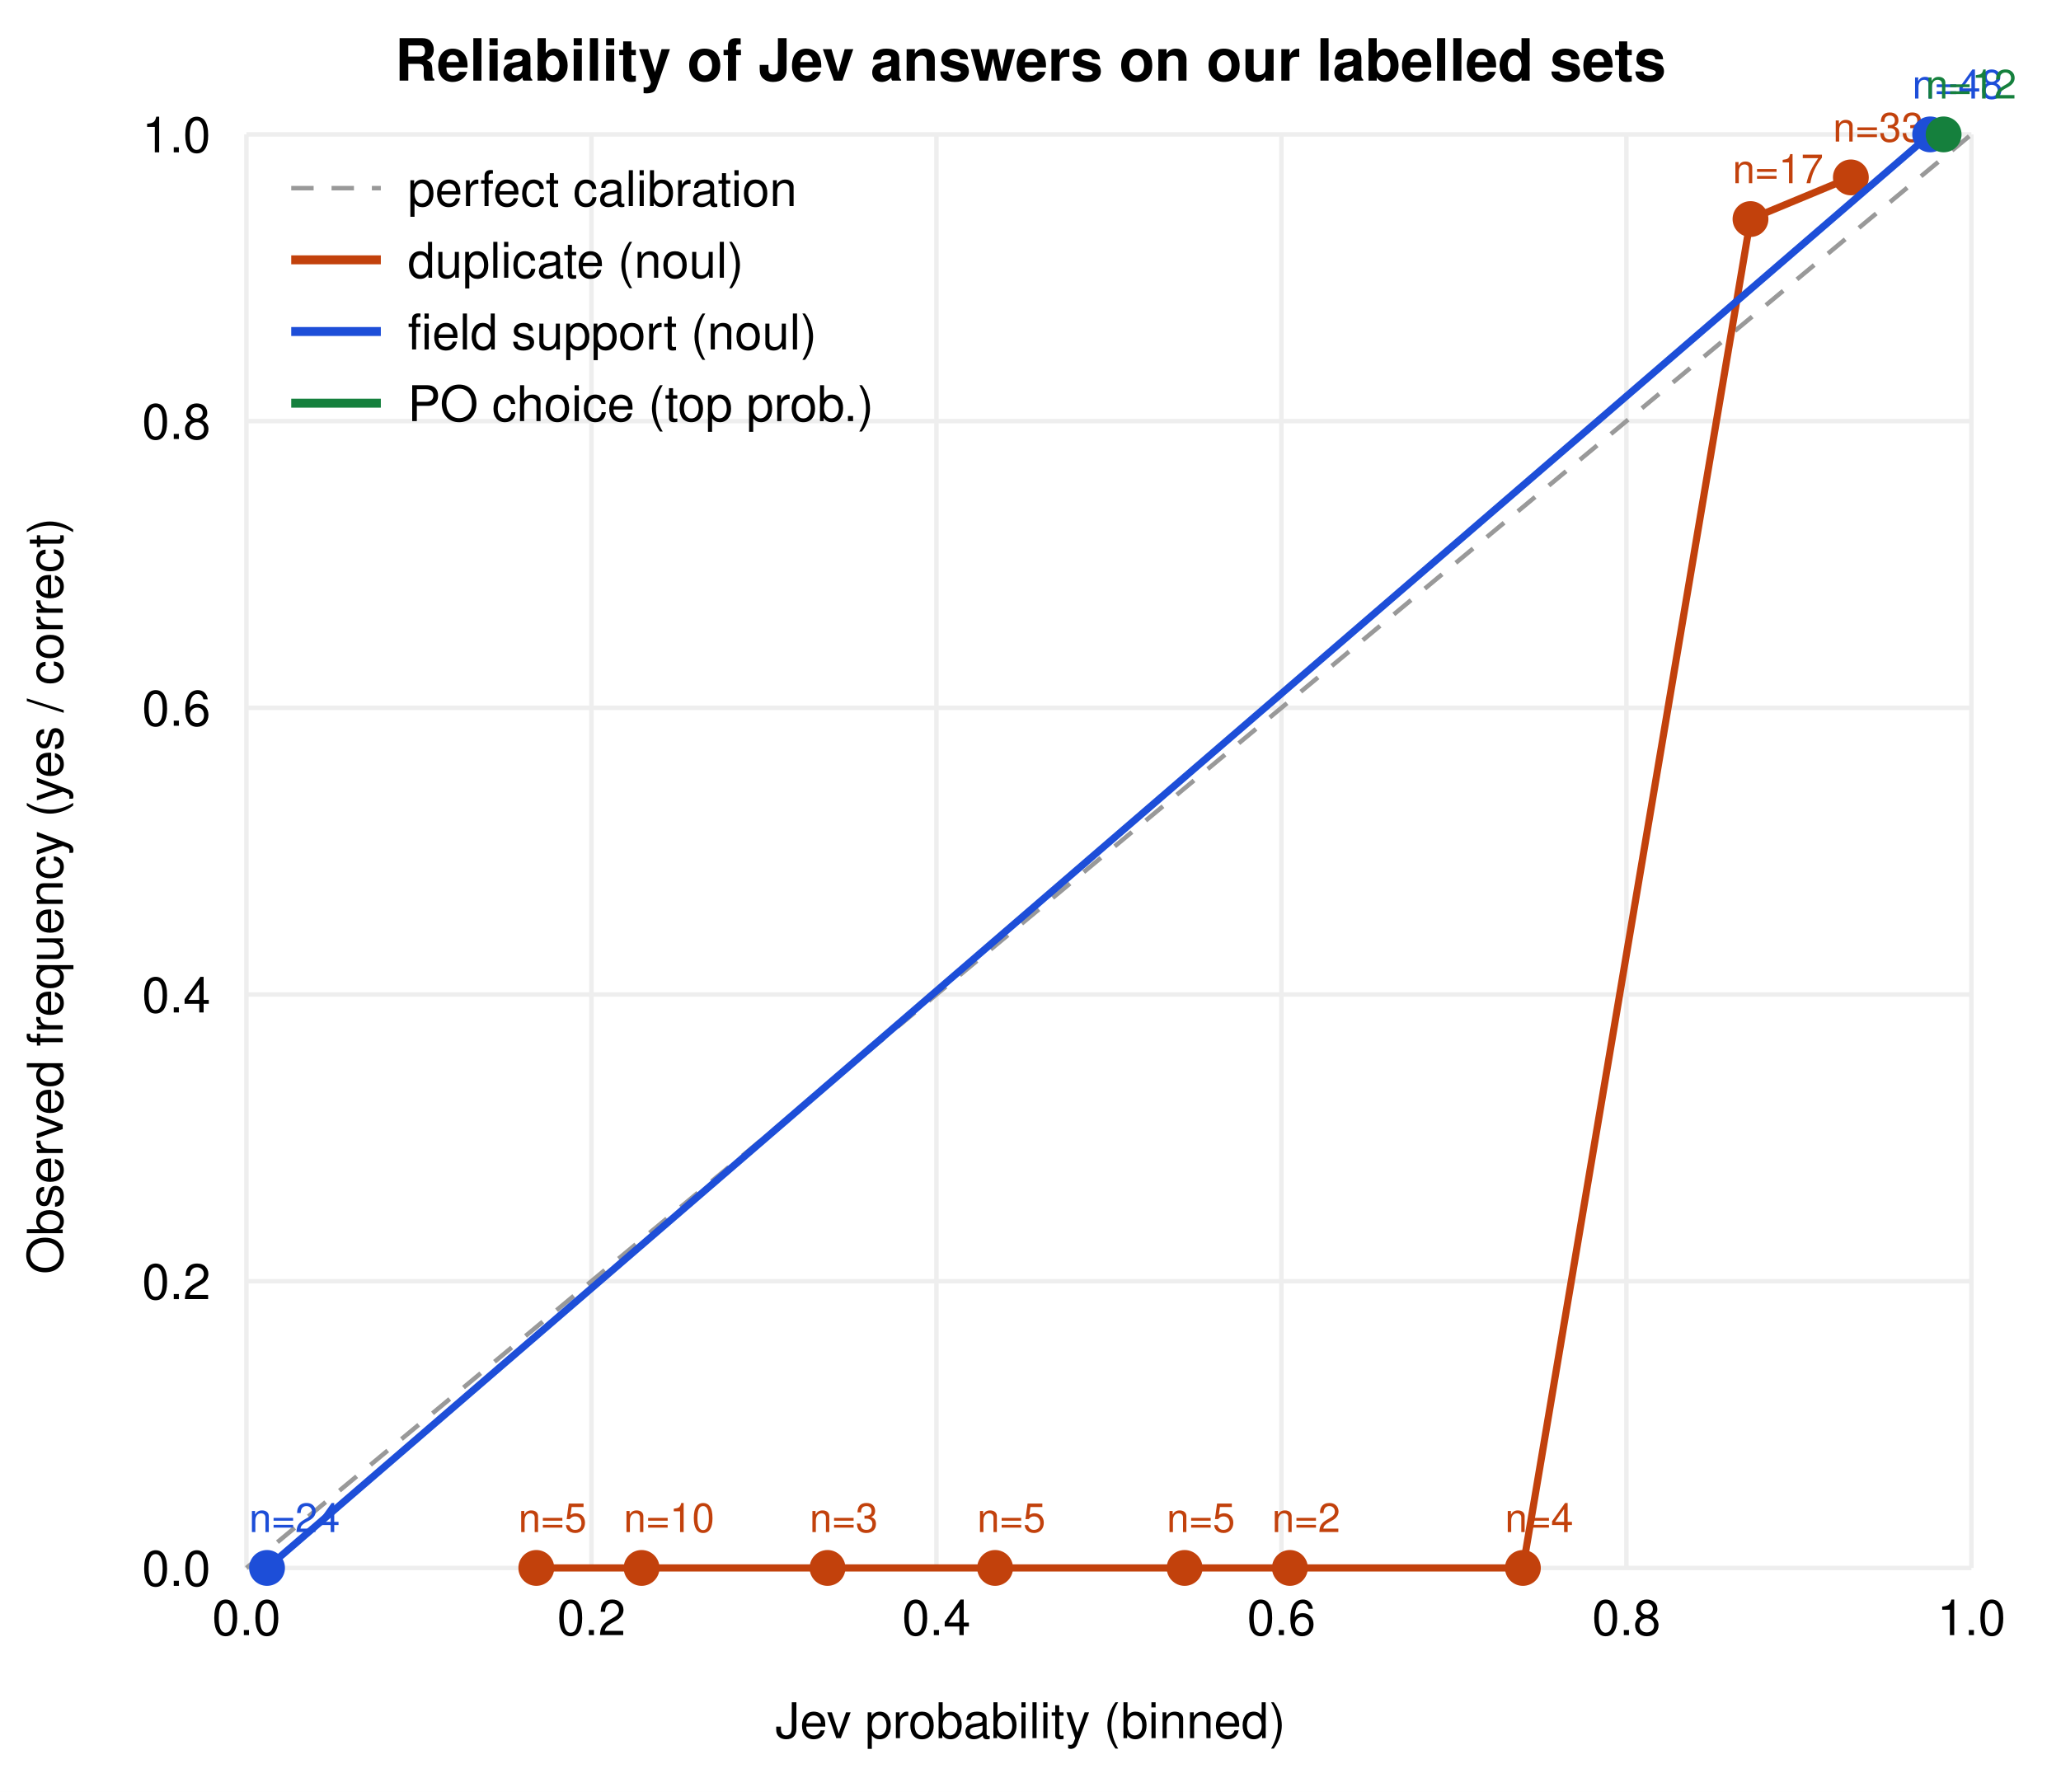
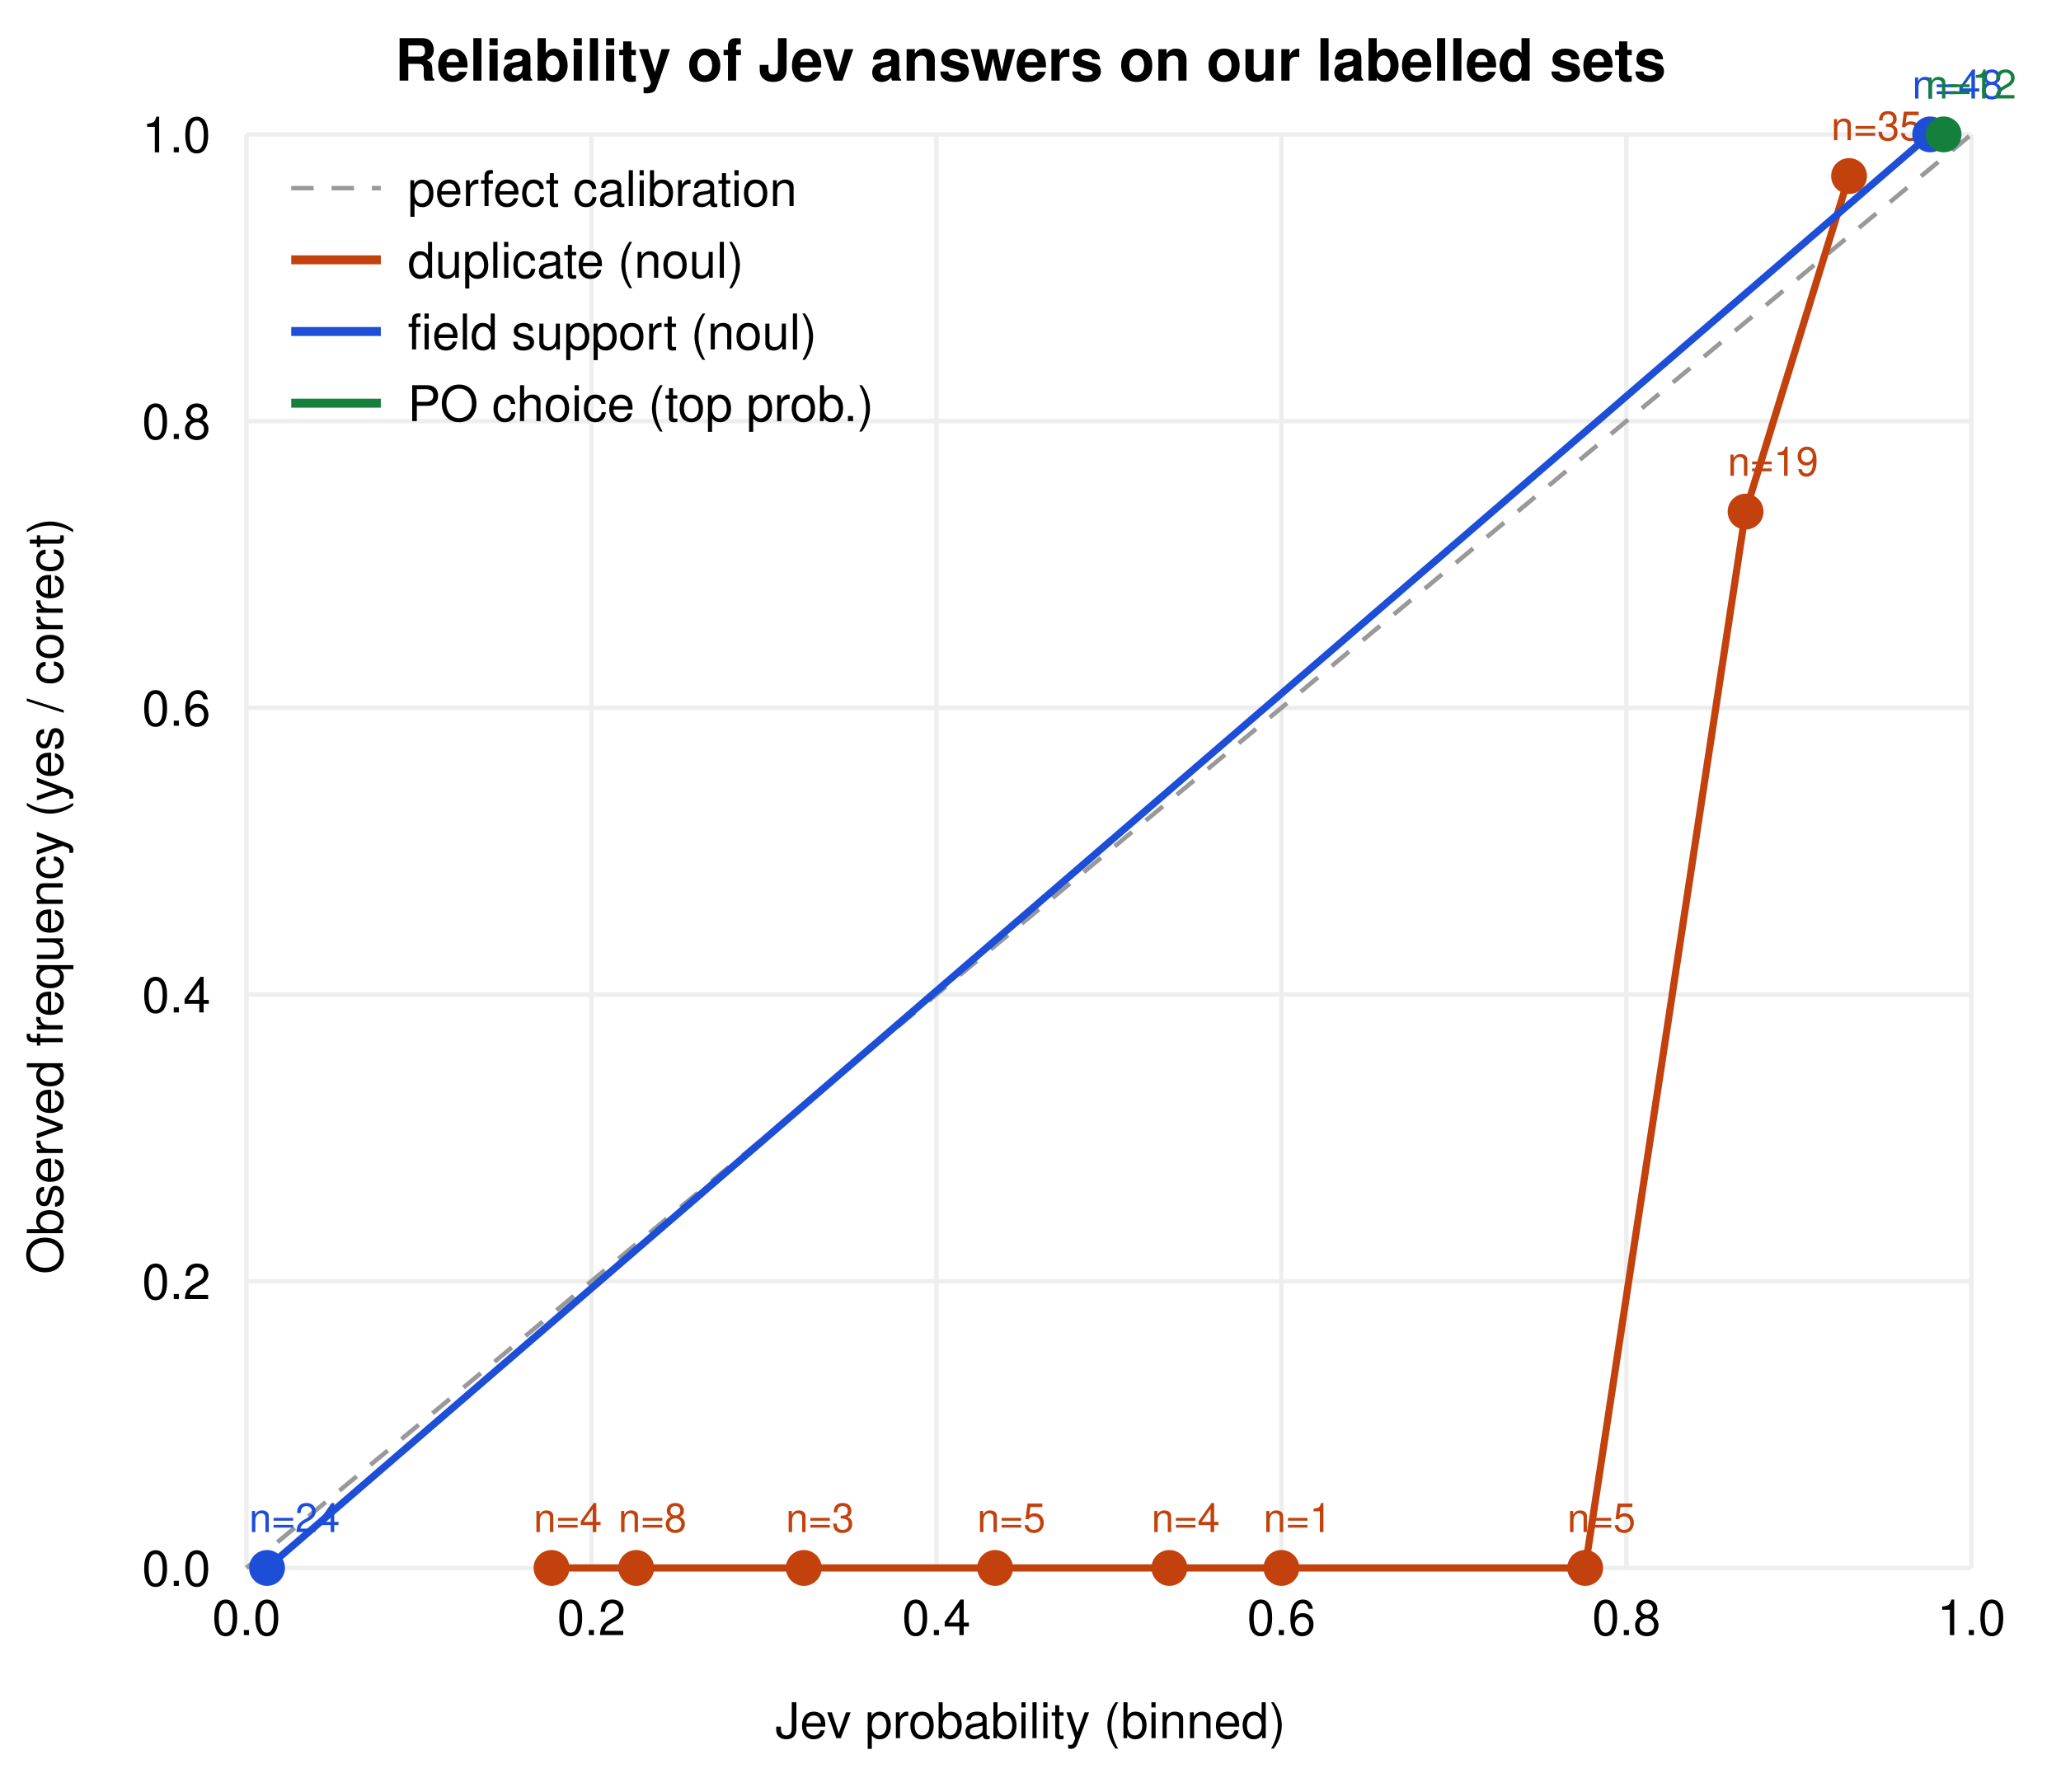
<svg xmlns="http://www.w3.org/2000/svg" width="460" height="400" font-family="Helvetica,Arial,sans-serif" font-size="11">
  <rect width="460" height="400" fill="white" />
  <text x="230.0" y="18" text-anchor="middle" font-size="13" font-weight="bold">Reliability of Jev answers on our labelled sets</text>
  <line x1="55" y1="350" x2="55" y2="30" stroke="#eee" />
  <line x1="55" y1="350" x2="440" y2="350" stroke="#eee" />
  <text x="55" y="365" text-anchor="middle">0.0</text>
  <text x="47" y="354" text-anchor="end">0.0</text>
  <line x1="132.0" y1="350" x2="132.0" y2="30" stroke="#eee" />
  <line x1="55" y1="286.0" x2="440" y2="286.0" stroke="#eee" />
  <text x="132.0" y="365" text-anchor="middle">0.2</text>
  <text x="47" y="290.0" text-anchor="end">0.2</text>
  <line x1="209.0" y1="350" x2="209.0" y2="30" stroke="#eee" />
  <line x1="55" y1="222.0" x2="440" y2="222.0" stroke="#eee" />
  <text x="209.0" y="365" text-anchor="middle">0.4</text>
  <text x="47" y="226.0" text-anchor="end">0.4</text>
  <line x1="286.0" y1="350" x2="286.0" y2="30" stroke="#eee" />
  <line x1="55" y1="158.0" x2="440" y2="158.0" stroke="#eee" />
  <text x="286.0" y="365" text-anchor="middle">0.6</text>
  <text x="47" y="162.0" text-anchor="end">0.6</text>
  <line x1="363.0" y1="350" x2="363.0" y2="30" stroke="#eee" />
  <line x1="55" y1="94.0" x2="440" y2="94.0" stroke="#eee" />
  <text x="363.0" y="365" text-anchor="middle">0.8</text>
  <text x="47" y="98.0" text-anchor="end">0.8</text>
  <line x1="440.0" y1="350" x2="440.0" y2="30" stroke="#eee" />
  <line x1="55" y1="30.0" x2="440" y2="30.0" stroke="#eee" />
  <text x="440.0" y="365" text-anchor="middle">1.0</text>
  <text x="47" y="34.0" text-anchor="end">1.0</text>
  <line x1="55" y1="350" x2="440" y2="30" stroke="#999" stroke-dasharray="5,4" />
  <text x="230.0" y="388" text-anchor="middle">Jev probability (binned)</text>
  <text x="14" y="200.0" text-anchor="middle" transform="rotate(-90 14 200.0)">Observed frequency (yes / correct)</text>
  <line x1="65" y1="42" x2="85" y2="42" stroke="#999" stroke-dasharray="5,4" />
  <text x="91" y="46">perfect calibration</text>
-   <polyline points="119.7,350.0 143.2,350.0 184.7,350.0 222.1,350.0 264.4,350.0 287.9,350.0 339.9,350.0 390.7,48.9 413.1,39.6" fill="none" stroke="#c2410c" stroke-width="1.6" />
-   <circle cx="119.7" cy="350.0" r="4" fill="#c2410c" />
-   <text x="115.7" y="342.0" font-size="9" fill="#c2410c">n=5</text>
-   <circle cx="143.2" cy="350.0" r="4" fill="#c2410c" />
-   <text x="139.2" y="342.0" font-size="9" fill="#c2410c">n=10</text>
-   <circle cx="184.7" cy="350.0" r="4" fill="#c2410c" />
-   <text x="180.7" y="342.0" font-size="9" fill="#c2410c">n=3</text>
+   <polyline points="123.1,350.0 142.0,350.0 179.4,350.0 222.1,350.0 261.0,350.0 286.0,350.0 353.8,350.0 389.6,114.2 412.7,39.3" fill="none" stroke="#c2410c" stroke-width="1.6" />
+   <circle cx="123.1" cy="350.0" r="4" fill="#c2410c" />
+   <text x="119.1" y="342.0" font-size="9" fill="#c2410c">n=4</text>
+   <circle cx="142.0" cy="350.0" r="4" fill="#c2410c" />
+   <text x="138.0" y="342.0" font-size="9" fill="#c2410c">n=8</text>
+   <circle cx="179.4" cy="350.0" r="4" fill="#c2410c" />
+   <text x="175.4" y="342.0" font-size="9" fill="#c2410c">n=3</text>
  <circle cx="222.1" cy="350.0" r="4" fill="#c2410c" />
  <text x="218.1" y="342.0" font-size="9" fill="#c2410c">n=5</text>
-   <circle cx="264.4" cy="350.0" r="4" fill="#c2410c" />
-   <text x="260.4" y="342.0" font-size="9" fill="#c2410c">n=5</text>
-   <circle cx="287.9" cy="350.0" r="4" fill="#c2410c" />
-   <text x="283.9" y="342.0" font-size="9" fill="#c2410c">n=2</text>
-   <circle cx="339.9" cy="350.0" r="4" fill="#c2410c" />
-   <text x="335.9" y="342.0" font-size="9" fill="#c2410c">n=4</text>
-   <circle cx="390.7" cy="48.9" r="4" fill="#c2410c" />
-   <text x="386.7" y="40.9" font-size="9" fill="#c2410c">n=17</text>
-   <circle cx="413.1" cy="39.6" r="4" fill="#c2410c" />
-   <text x="409.1" y="31.6" font-size="9" fill="#c2410c">n=33</text>
+   <circle cx="261.0" cy="350.0" r="4" fill="#c2410c" />
+   <text x="257.0" y="342.0" font-size="9" fill="#c2410c">n=4</text>
+   <circle cx="286.0" cy="350.0" r="4" fill="#c2410c" />
+   <text x="282.0" y="342.0" font-size="9" fill="#c2410c">n=1</text>
+   <circle cx="353.8" cy="350.0" r="4" fill="#c2410c" />
+   <text x="349.8" y="342.0" font-size="9" fill="#c2410c">n=5</text>
+   <circle cx="389.6" cy="114.2" r="4" fill="#c2410c" />
+   <text x="385.6" y="106.2" font-size="9" fill="#c2410c">n=19</text>
+   <circle cx="412.7" cy="39.3" r="4" fill="#c2410c" />
+   <text x="408.7" y="31.3" font-size="9" fill="#c2410c">n=35</text>
  <line x1="65" y1="58" x2="85" y2="58" stroke="#c2410c" stroke-width="2" />
  <text x="91" y="62">duplicate (noul)</text>
  <polyline points="59.6,350.0 430.8,30.0" fill="none" stroke="#1d4ed8" stroke-width="1.6" />
  <circle cx="59.6" cy="350.0" r="4" fill="#1d4ed8" />
  <text x="55.6" y="342.0" font-size="9" fill="#1d4ed8">n=24</text>
  <circle cx="430.8" cy="30.0" r="4" fill="#1d4ed8" />
  <text x="426.8" y="22.0" font-size="9" fill="#1d4ed8">n=48</text>
  <line x1="65" y1="74" x2="85" y2="74" stroke="#1d4ed8" stroke-width="2" />
  <text x="91" y="78">field support (noul)</text>
  <polyline points="433.8,30.0" fill="none" stroke="#15803d" stroke-width="1.6" />
  <circle cx="433.8" cy="30.0" r="4" fill="#15803d" />
  <text x="429.8" y="22.0" font-size="9" fill="#15803d">n=12</text>
  <line x1="65" y1="90" x2="85" y2="90" stroke="#15803d" stroke-width="2" />
  <text x="91" y="94">PO choice (top prob.)</text>
</svg>
